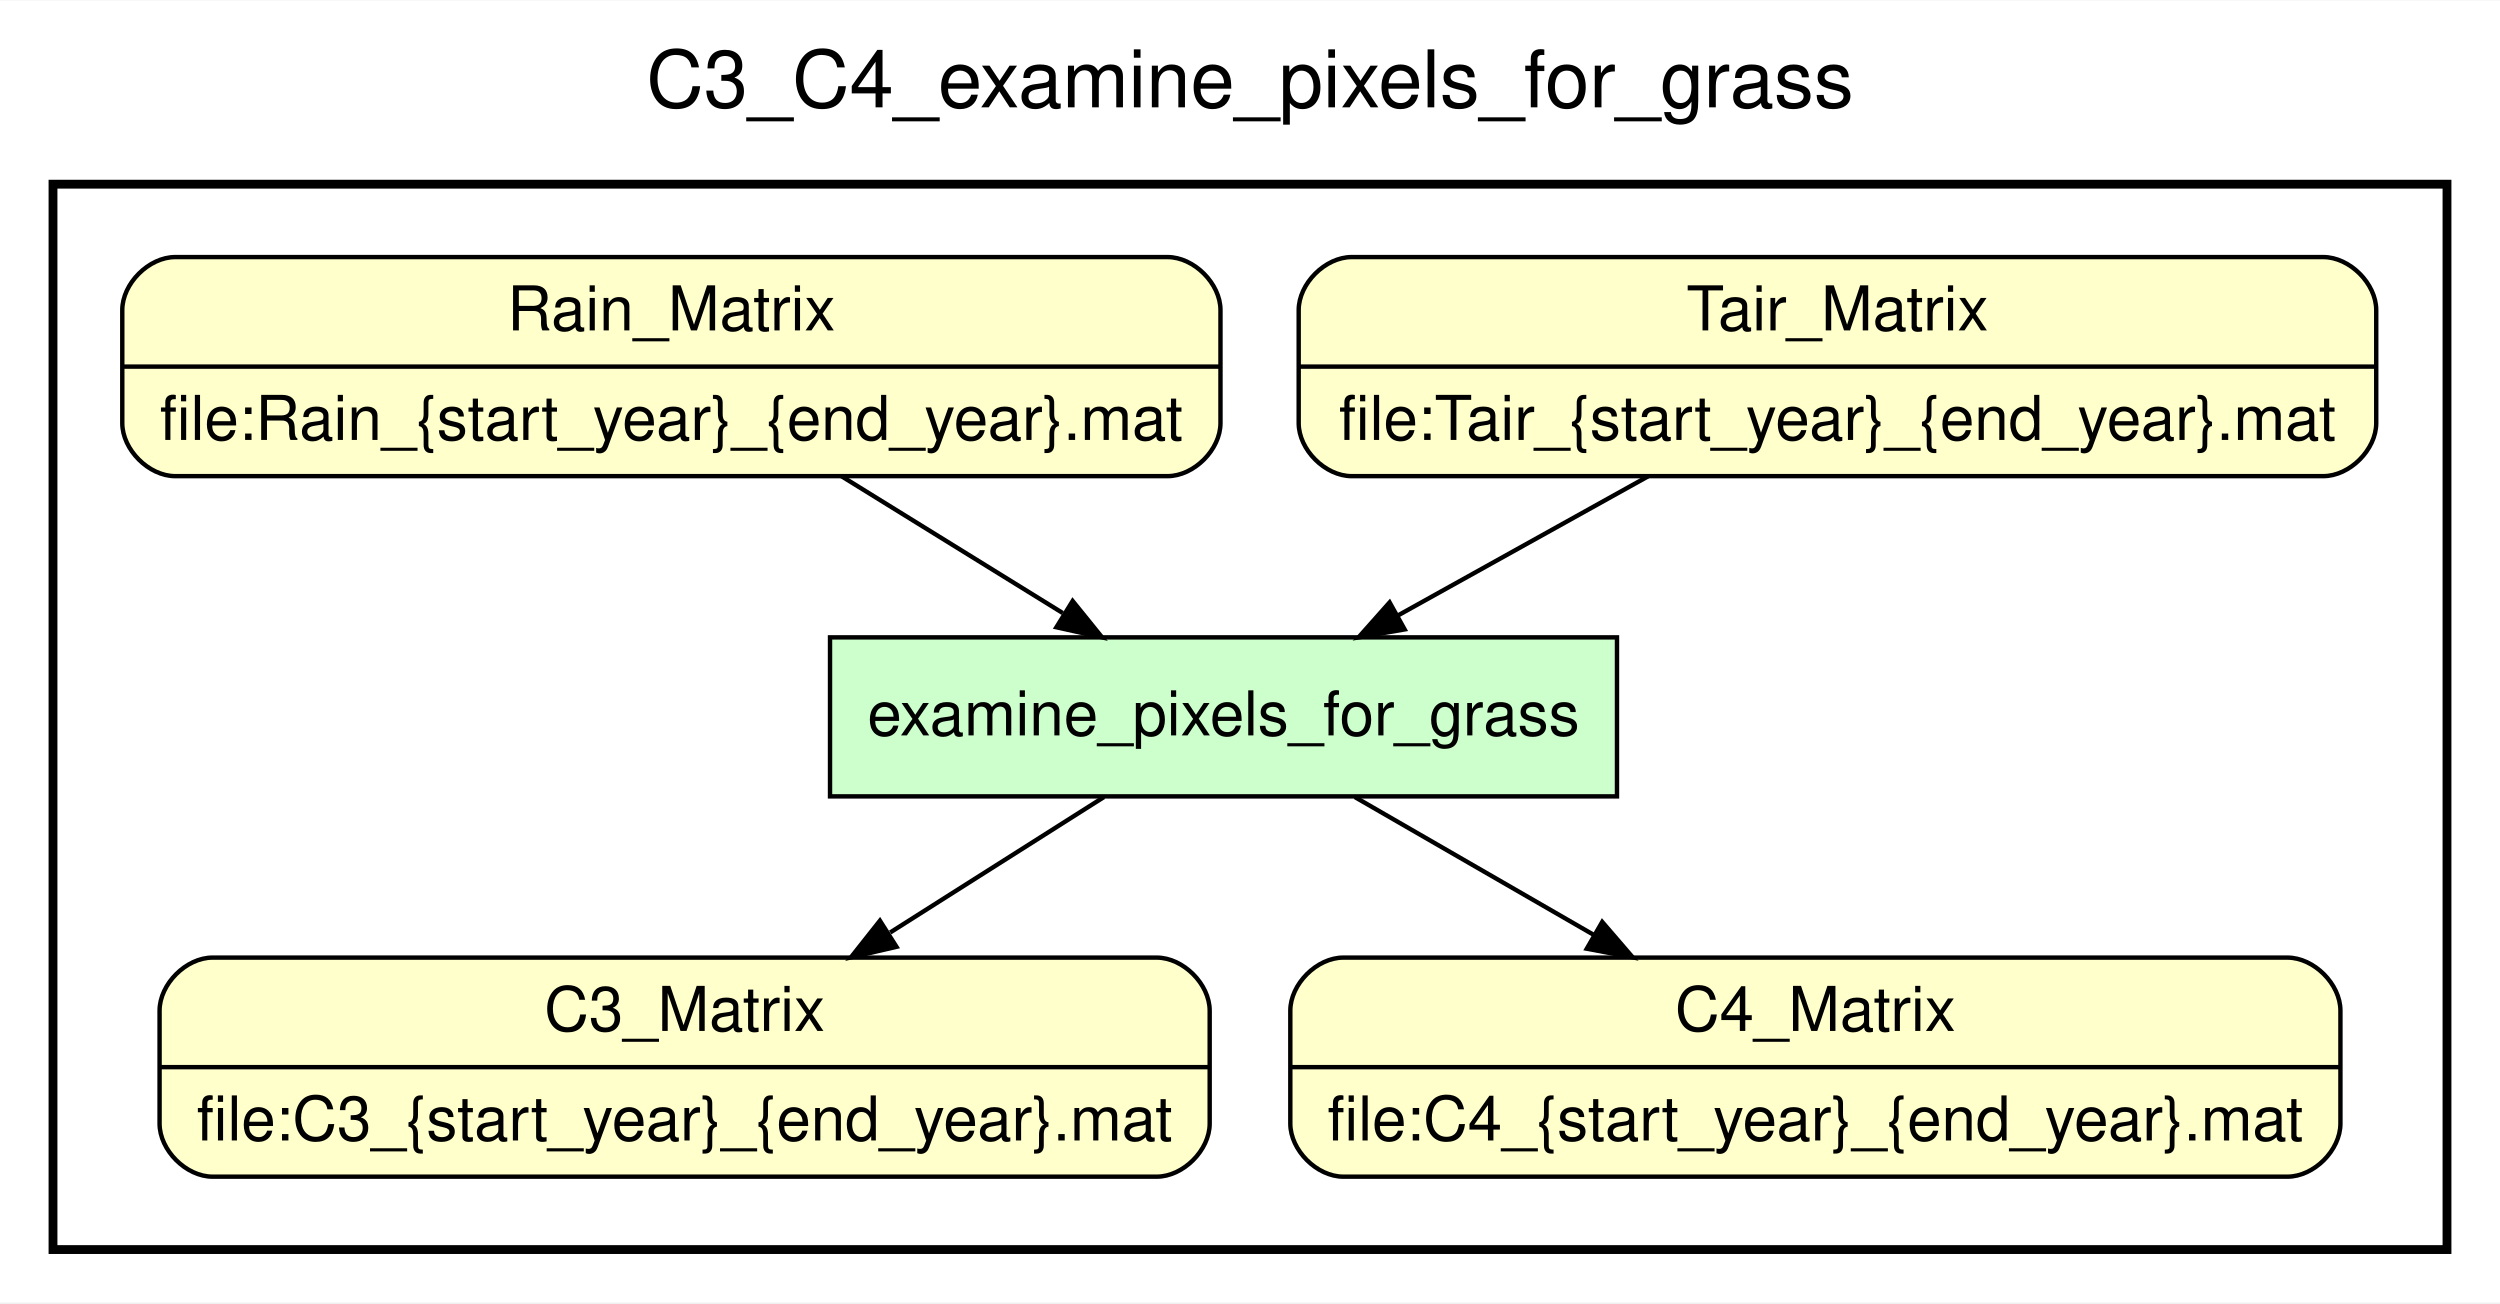
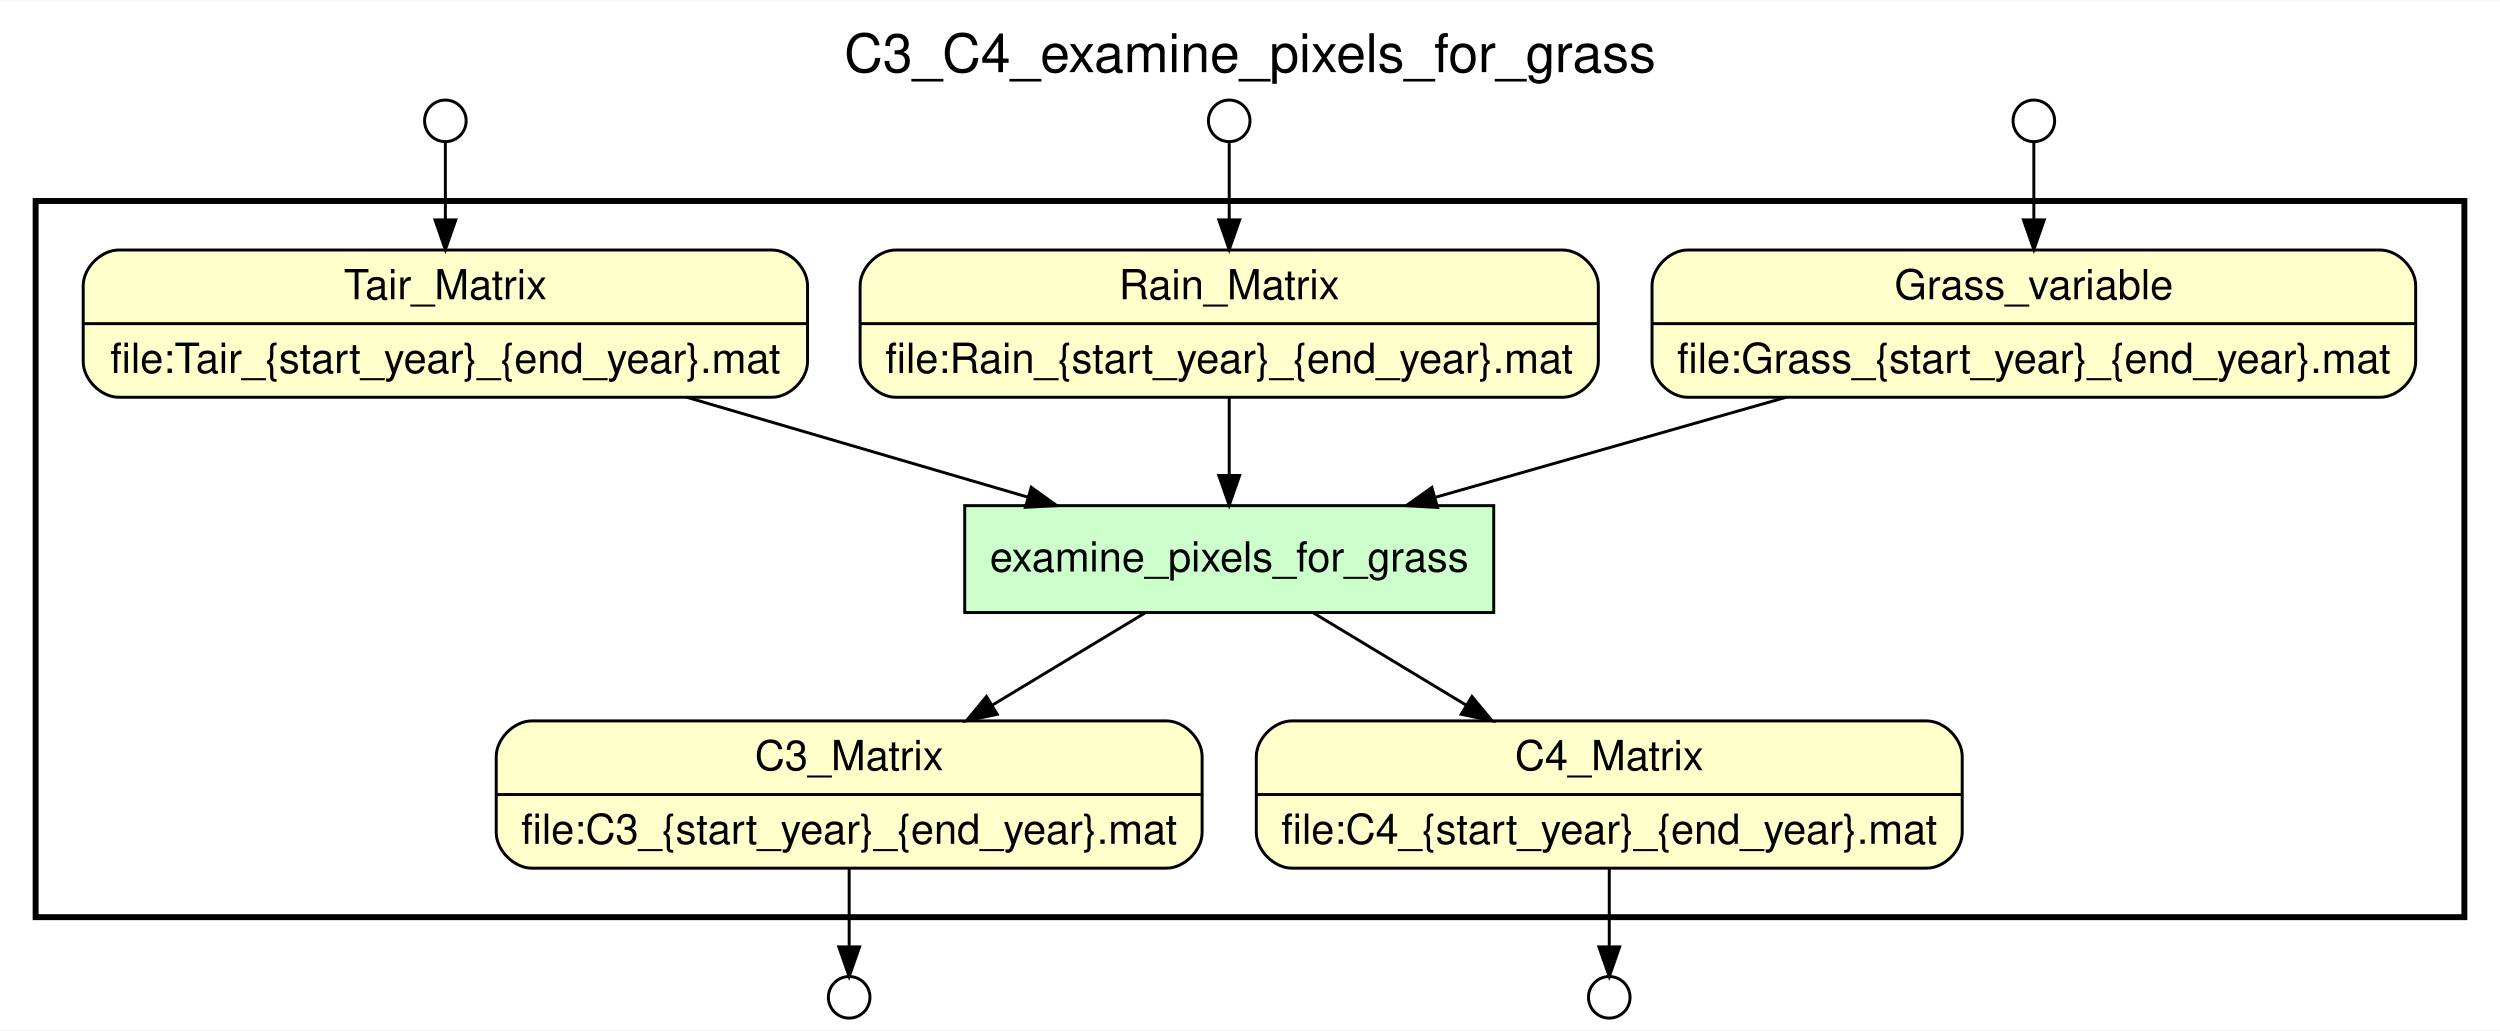
- <svg xmlns="http://www.w3.org/2000/svg" width="566pt" height="295pt" viewBox="0.00 0.00 566.00 294.80">
-   <g id="graph0" class="graph" transform="scale(1 1) rotate(0) translate(4 290.8)">
-     <polygon fill="white" stroke="none" points="-4,4 -4,-290.8 562,-290.8 562,4 -4,4" />
-     <text text-anchor="middle" x="279" y="-266.6" font-family="Helvetica,sans-Serif" font-size="18.00">C3_C4_examine_pixels_for_grass</text>
+ <svg xmlns="http://www.w3.org/2000/svg" width="842pt" height="347pt" viewBox="0.00 0.00 842.00 346.80">
+   <g id="graph0" class="graph" transform="scale(1 1) rotate(0) translate(4 342.8)">
+     <polygon fill="white" stroke="none" points="-4,4 -4,-342.8 838,-342.8 838,4 -4,4" />
+     <text text-anchor="middle" x="417" y="-318.6" font-family="Helvetica,sans-Serif" font-size="18.00">C3_C4_examine_pixels_for_grass</text>
    <g id="clust1" class="cluster">
-       <polygon fill="none" stroke="black" stroke-width="2" points="8,-8 8,-249.2 550,-249.2 550,-8 8,-8" />
+       <polygon fill="none" stroke="black" stroke-width="2" points="8,-34 8,-275.2 826,-275.2 826,-34 8,-34" />
    </g>
    <g id="clust2" class="cluster">
-       <polygon fill="none" stroke="black" stroke-width="0" points="16,-16 16,-241.2 542,-241.2 542,-16 16,-16" />
+       <polygon fill="none" stroke="black" stroke-width="0" points="16,-42 16,-267.2 818,-267.2 818,-42 16,-42" />
    </g>
    <g id="node1" class="node">
-       <polygon fill="#ccffcc" stroke="black" points="362.084,-146.6 183.916,-146.6 183.916,-110.6 362.084,-110.6 362.084,-146.6" />
-       <text text-anchor="middle" x="273" y="-124.4" font-family="Helvetica,sans-Serif" font-size="14.00">examine_pixels_for_grass</text>
+       <polygon fill="#ccffcc" stroke="black" points="499.084,-172.6 320.916,-172.6 320.916,-136.6 499.084,-136.6 499.084,-172.6" />
+       <text text-anchor="middle" x="410" y="-150.4" font-family="Helvetica,sans-Serif" font-size="14.00">examine_pixels_for_grass</text>
    </g>
    <g id="node2" class="node">
-       <path fill="#ffffcc" stroke="black" d="M44.128,-24.5C44.128,-24.5 257.872,-24.5 257.872,-24.5 263.872,-24.5 269.872,-30.5 269.872,-36.5 269.872,-36.5 269.872,-62.1 269.872,-62.1 269.872,-68.1 263.872,-74.1 257.872,-74.1 257.872,-74.1 44.128,-74.1 44.128,-74.1 38.128,-74.1 32.128,-68.1 32.128,-62.1 32.128,-62.1 32.128,-36.5 32.128,-36.5 32.128,-30.5 38.128,-24.5 44.128,-24.5" />
-       <text text-anchor="middle" x="151" y="-57.5" font-family="Helvetica,sans-Serif" font-size="14.00">C3_Matrix</text>
-       <polyline fill="none" stroke="black" points="32.128,-49.3 269.872,-49.3 " />
-       <text text-anchor="middle" x="151" y="-32.7" font-family="Helvetica,sans-Serif" font-size="14.00">file:C3_{start_year}_{end_year}.mat</text>
+       <path fill="#ffffcc" stroke="black" d="M175.128,-50.5C175.128,-50.5 388.872,-50.5 388.872,-50.5 394.872,-50.5 400.872,-56.5 400.872,-62.5 400.872,-62.5 400.872,-88.1 400.872,-88.1 400.872,-94.1 394.872,-100.1 388.872,-100.1 388.872,-100.1 175.128,-100.1 175.128,-100.1 169.128,-100.1 163.128,-94.1 163.128,-88.1 163.128,-88.1 163.128,-62.5 163.128,-62.5 163.128,-56.5 169.128,-50.5 175.128,-50.5" />
+       <text text-anchor="middle" x="282" y="-83.5" font-family="Helvetica,sans-Serif" font-size="14.00">C3_Matrix</text>
+       <polyline fill="none" stroke="black" points="163.128,-75.3 400.872,-75.3 " />
+       <text text-anchor="middle" x="282" y="-58.7" font-family="Helvetica,sans-Serif" font-size="14.00">file:C3_{start_year}_{end_year}.mat</text>
    </g>
    <g id="edge1" class="edge">
-       <path fill="none" stroke="black" d="M245.924,-110.445C231.709,-101.438 213.889,-90.147 197.54,-79.788" />
-       <polygon fill="black" stroke="black" points="198.962,-76.545 188.641,-74.15 195.215,-82.458 198.962,-76.545" />
+       <path fill="none" stroke="black" d="M381.593,-136.445C366.54,-127.354 347.636,-115.938 330.353,-105.501" />
+       <polygon fill="black" stroke="black" points="331.862,-102.323 321.492,-100.15 328.243,-108.315 331.862,-102.323" />
    </g>
    <g id="node3" class="node">
-       <path fill="#ffffcc" stroke="black" d="M300.128,-24.5C300.128,-24.5 513.872,-24.5 513.872,-24.5 519.872,-24.5 525.872,-30.5 525.872,-36.5 525.872,-36.5 525.872,-62.1 525.872,-62.1 525.872,-68.1 519.872,-74.1 513.872,-74.1 513.872,-74.1 300.128,-74.1 300.128,-74.1 294.128,-74.1 288.128,-68.1 288.128,-62.1 288.128,-62.1 288.128,-36.5 288.128,-36.5 288.128,-30.5 294.128,-24.5 300.128,-24.5" />
-       <text text-anchor="middle" x="407" y="-57.5" font-family="Helvetica,sans-Serif" font-size="14.00">C4_Matrix</text>
-       <polyline fill="none" stroke="black" points="288.128,-49.3 525.872,-49.3 " />
-       <text text-anchor="middle" x="407" y="-32.7" font-family="Helvetica,sans-Serif" font-size="14.00">file:C4_{start_year}_{end_year}.mat</text>
+       <path fill="#ffffcc" stroke="black" d="M431.128,-50.5C431.128,-50.5 644.872,-50.5 644.872,-50.5 650.872,-50.5 656.872,-56.5 656.872,-62.5 656.872,-62.5 656.872,-88.1 656.872,-88.1 656.872,-94.1 650.872,-100.1 644.872,-100.1 644.872,-100.1 431.128,-100.1 431.128,-100.1 425.128,-100.1 419.128,-94.1 419.128,-88.1 419.128,-88.1 419.128,-62.5 419.128,-62.5 419.128,-56.5 425.128,-50.5 431.128,-50.5" />
+       <text text-anchor="middle" x="538" y="-83.5" font-family="Helvetica,sans-Serif" font-size="14.00">C4_Matrix</text>
+       <polyline fill="none" stroke="black" points="419.128,-75.3 656.872,-75.3 " />
+       <text text-anchor="middle" x="538" y="-58.7" font-family="Helvetica,sans-Serif" font-size="14.00">file:C4_{start_year}_{end_year}.mat</text>
    </g>
    <g id="edge2" class="edge">
-       <path fill="none" stroke="black" d="M302.739,-110.445C318.642,-101.271 338.651,-89.728 356.878,-79.214" />
-       <polygon fill="black" stroke="black" points="358.743,-82.178 365.656,-74.15 355.245,-76.115 358.743,-82.178" />
+       <path fill="none" stroke="black" d="M438.407,-136.445C453.46,-127.354 472.364,-115.938 489.647,-105.501" />
+       <polygon fill="black" stroke="black" points="491.757,-108.315 498.508,-100.15 488.138,-102.323 491.757,-108.315" />
+     </g>
+     <g id="node10" class="node">
+       <ellipse fill="#ffffff" stroke="black" cx="282" cy="-7" rx="7" ry="7" />
+     </g>
+     <g id="edge9" class="edge">
+       <path fill="none" stroke="black" d="M282,-50.364C282,-41.694 282,-32.111 282,-24.255" />
+       <polygon fill="black" stroke="black" points="285.5,-24.001 282,-14.001 278.5,-24.001 285.5,-24.001" />
+     </g>
+     <g id="node11" class="node">
+       <ellipse fill="#ffffff" stroke="black" cx="538" cy="-7" rx="7" ry="7" />
+     </g>
+     <g id="edge10" class="edge">
+       <path fill="none" stroke="black" d="M538,-50.364C538,-41.694 538,-32.111 538,-24.255" />
+       <polygon fill="black" stroke="black" points="541.5,-24.001 538,-14.001 534.5,-24.001 541.5,-24.001" />
    </g>
    <g id="node4" class="node">
-       <path fill="#ffffcc" stroke="black" d="M302.022,-183.1C302.022,-183.1 521.978,-183.1 521.978,-183.1 527.978,-183.1 533.978,-189.1 533.978,-195.1 533.978,-195.1 533.978,-220.7 533.978,-220.7 533.978,-226.7 527.978,-232.7 521.978,-232.7 521.978,-232.7 302.022,-232.7 302.022,-232.7 296.022,-232.7 290.022,-226.7 290.022,-220.7 290.022,-220.7 290.022,-195.1 290.022,-195.1 290.022,-189.1 296.022,-183.1 302.022,-183.1" />
-       <text text-anchor="middle" x="412" y="-216.1" font-family="Helvetica,sans-Serif" font-size="14.00">Tair_Matrix</text>
-       <polyline fill="none" stroke="black" points="290.022,-207.9 533.978,-207.9 " />
-       <text text-anchor="middle" x="412" y="-191.3" font-family="Helvetica,sans-Serif" font-size="14.00">file:Tair_{start_year}_{end_year}.mat</text>
+       <path fill="#ffffcc" stroke="black" d="M36.022,-209.1C36.022,-209.1 255.978,-209.1 255.978,-209.1 261.978,-209.1 267.978,-215.1 267.978,-221.1 267.978,-221.1 267.978,-246.7 267.978,-246.7 267.978,-252.7 261.978,-258.7 255.978,-258.7 255.978,-258.7 36.022,-258.7 36.022,-258.7 30.022,-258.7 24.022,-252.7 24.022,-246.7 24.022,-246.7 24.022,-221.1 24.022,-221.1 24.022,-215.1 30.022,-209.1 36.022,-209.1" />
+       <text text-anchor="middle" x="146" y="-242.1" font-family="Helvetica,sans-Serif" font-size="14.00">Tair_Matrix</text>
+       <polyline fill="none" stroke="black" points="24.022,-233.9 267.978,-233.9 " />
+       <text text-anchor="middle" x="146" y="-217.3" font-family="Helvetica,sans-Serif" font-size="14.00">file:Tair_{start_year}_{end_year}.mat</text>
    </g>
    <g id="edge3" class="edge">
-       <path fill="none" stroke="black" d="M369.161,-183.077C351.092,-173.028 330.19,-161.404 312.497,-151.565" />
-       <polygon fill="black" stroke="black" points="314.011,-148.402 303.57,-146.6 310.608,-154.519 314.011,-148.402" />
+       <path fill="none" stroke="black" d="M227.363,-209.077C264.199,-198.291 307.237,-185.689 342.279,-175.429" />
+       <polygon fill="black" stroke="black" points="343.326,-178.77 351.939,-172.6 341.358,-172.052 343.326,-178.77" />
    </g>
    <g id="node5" class="node">
-       <path fill="#ffffcc" stroke="black" d="M35.684,-183.1C35.684,-183.1 260.316,-183.1 260.316,-183.1 266.316,-183.1 272.316,-189.1 272.316,-195.1 272.316,-195.1 272.316,-220.7 272.316,-220.7 272.316,-226.7 266.316,-232.7 260.316,-232.7 260.316,-232.7 35.684,-232.7 35.684,-232.7 29.684,-232.7 23.684,-226.7 23.684,-220.7 23.684,-220.7 23.684,-195.1 23.684,-195.1 23.684,-189.1 29.684,-183.1 35.684,-183.1" />
-       <text text-anchor="middle" x="148" y="-216.1" font-family="Helvetica,sans-Serif" font-size="14.00">Rain_Matrix</text>
-       <polyline fill="none" stroke="black" points="23.684,-207.9 272.316,-207.9 " />
-       <text text-anchor="middle" x="148" y="-191.3" font-family="Helvetica,sans-Serif" font-size="14.00">file:Rain_{start_year}_{end_year}.mat</text>
+       <path fill="#ffffcc" stroke="black" d="M297.684,-209.1C297.684,-209.1 522.316,-209.1 522.316,-209.1 528.316,-209.1 534.316,-215.1 534.316,-221.1 534.316,-221.1 534.316,-246.7 534.316,-246.7 534.316,-252.7 528.316,-258.7 522.316,-258.7 522.316,-258.7 297.684,-258.7 297.684,-258.7 291.684,-258.7 285.684,-252.7 285.684,-246.7 285.684,-246.7 285.684,-221.1 285.684,-221.1 285.684,-215.1 291.684,-209.1 297.684,-209.1" />
+       <text text-anchor="middle" x="410" y="-242.1" font-family="Helvetica,sans-Serif" font-size="14.00">Rain_Matrix</text>
+       <polyline fill="none" stroke="black" points="285.684,-233.9 534.316,-233.9 " />
+       <text text-anchor="middle" x="410" y="-217.3" font-family="Helvetica,sans-Serif" font-size="14.00">file:Rain_{start_year}_{end_year}.mat</text>
    </g>
    <g id="edge4" class="edge">
-       <path fill="none" stroke="black" d="M186.524,-183.077C202.475,-173.213 220.881,-161.83 236.602,-152.108" />
-       <polygon fill="black" stroke="black" points="238.845,-154.837 245.509,-146.6 235.163,-148.883 238.845,-154.837" />
+       <path fill="none" stroke="black" d="M410,-208.866C410,-200.639 410,-191.376 410,-182.909" />
+       <polygon fill="black" stroke="black" points="413.5,-182.749 410,-172.749 406.5,-182.749 413.5,-182.749" />
+     </g>
+     <g id="node6" class="node">
+       <path fill="#ffffcc" stroke="black" d="M564.406,-209.1C564.406,-209.1 797.594,-209.1 797.594,-209.1 803.594,-209.1 809.594,-215.1 809.594,-221.1 809.594,-221.1 809.594,-246.7 809.594,-246.7 809.594,-252.7 803.594,-258.7 797.594,-258.7 797.594,-258.7 564.406,-258.7 564.406,-258.7 558.406,-258.7 552.406,-252.7 552.406,-246.7 552.406,-246.7 552.406,-221.1 552.406,-221.1 552.406,-215.1 558.406,-209.1 564.406,-209.1" />
+       <text text-anchor="middle" x="681" y="-242.1" font-family="Helvetica,sans-Serif" font-size="14.00">Grass_variable</text>
+       <polyline fill="none" stroke="black" points="552.406,-233.9 809.594,-233.9 " />
+       <text text-anchor="middle" x="681" y="-217.3" font-family="Helvetica,sans-Serif" font-size="14.00">file:Grass_{start_year}_{end_year}.mat</text>
+     </g>
+     <g id="edge5" class="edge">
+       <path fill="none" stroke="black" d="M597.48,-209.077C559.667,-198.291 515.488,-185.689 479.516,-175.429" />
+       <polygon fill="black" stroke="black" points="480.177,-171.978 469.6,-172.6 478.257,-178.709 480.177,-171.978" />
+     </g>
+     <g id="node7" class="node">
+       <ellipse fill="#ffffff" stroke="black" cx="146" cy="-302.2" rx="7" ry="7" />
+     </g>
+     <g id="edge6" class="edge">
+       <path fill="none" stroke="black" d="M146,-295.081C146,-288.991 146,-279.133 146,-269.142" />
+       <polygon fill="black" stroke="black" points="149.5,-268.836 146,-258.836 142.5,-268.836 149.5,-268.836" />
+     </g>
+     <g id="node8" class="node">
+       <ellipse fill="#ffffff" stroke="black" cx="410" cy="-302.2" rx="7" ry="7" />
+     </g>
+     <g id="edge7" class="edge">
+       <path fill="none" stroke="black" d="M410,-295.081C410,-288.991 410,-279.133 410,-269.142" />
+       <polygon fill="black" stroke="black" points="413.5,-268.836 410,-258.836 406.5,-268.836 413.5,-268.836" />
+     </g>
+     <g id="node9" class="node">
+       <ellipse fill="#ffffff" stroke="black" cx="681" cy="-302.2" rx="7" ry="7" />
+     </g>
+     <g id="edge8" class="edge">
+       <path fill="none" stroke="black" d="M681,-295.081C681,-288.991 681,-279.133 681,-269.142" />
+       <polygon fill="black" stroke="black" points="684.5,-268.836 681,-258.836 677.5,-268.836 684.5,-268.836" />
    </g>
  </g>
</svg>
